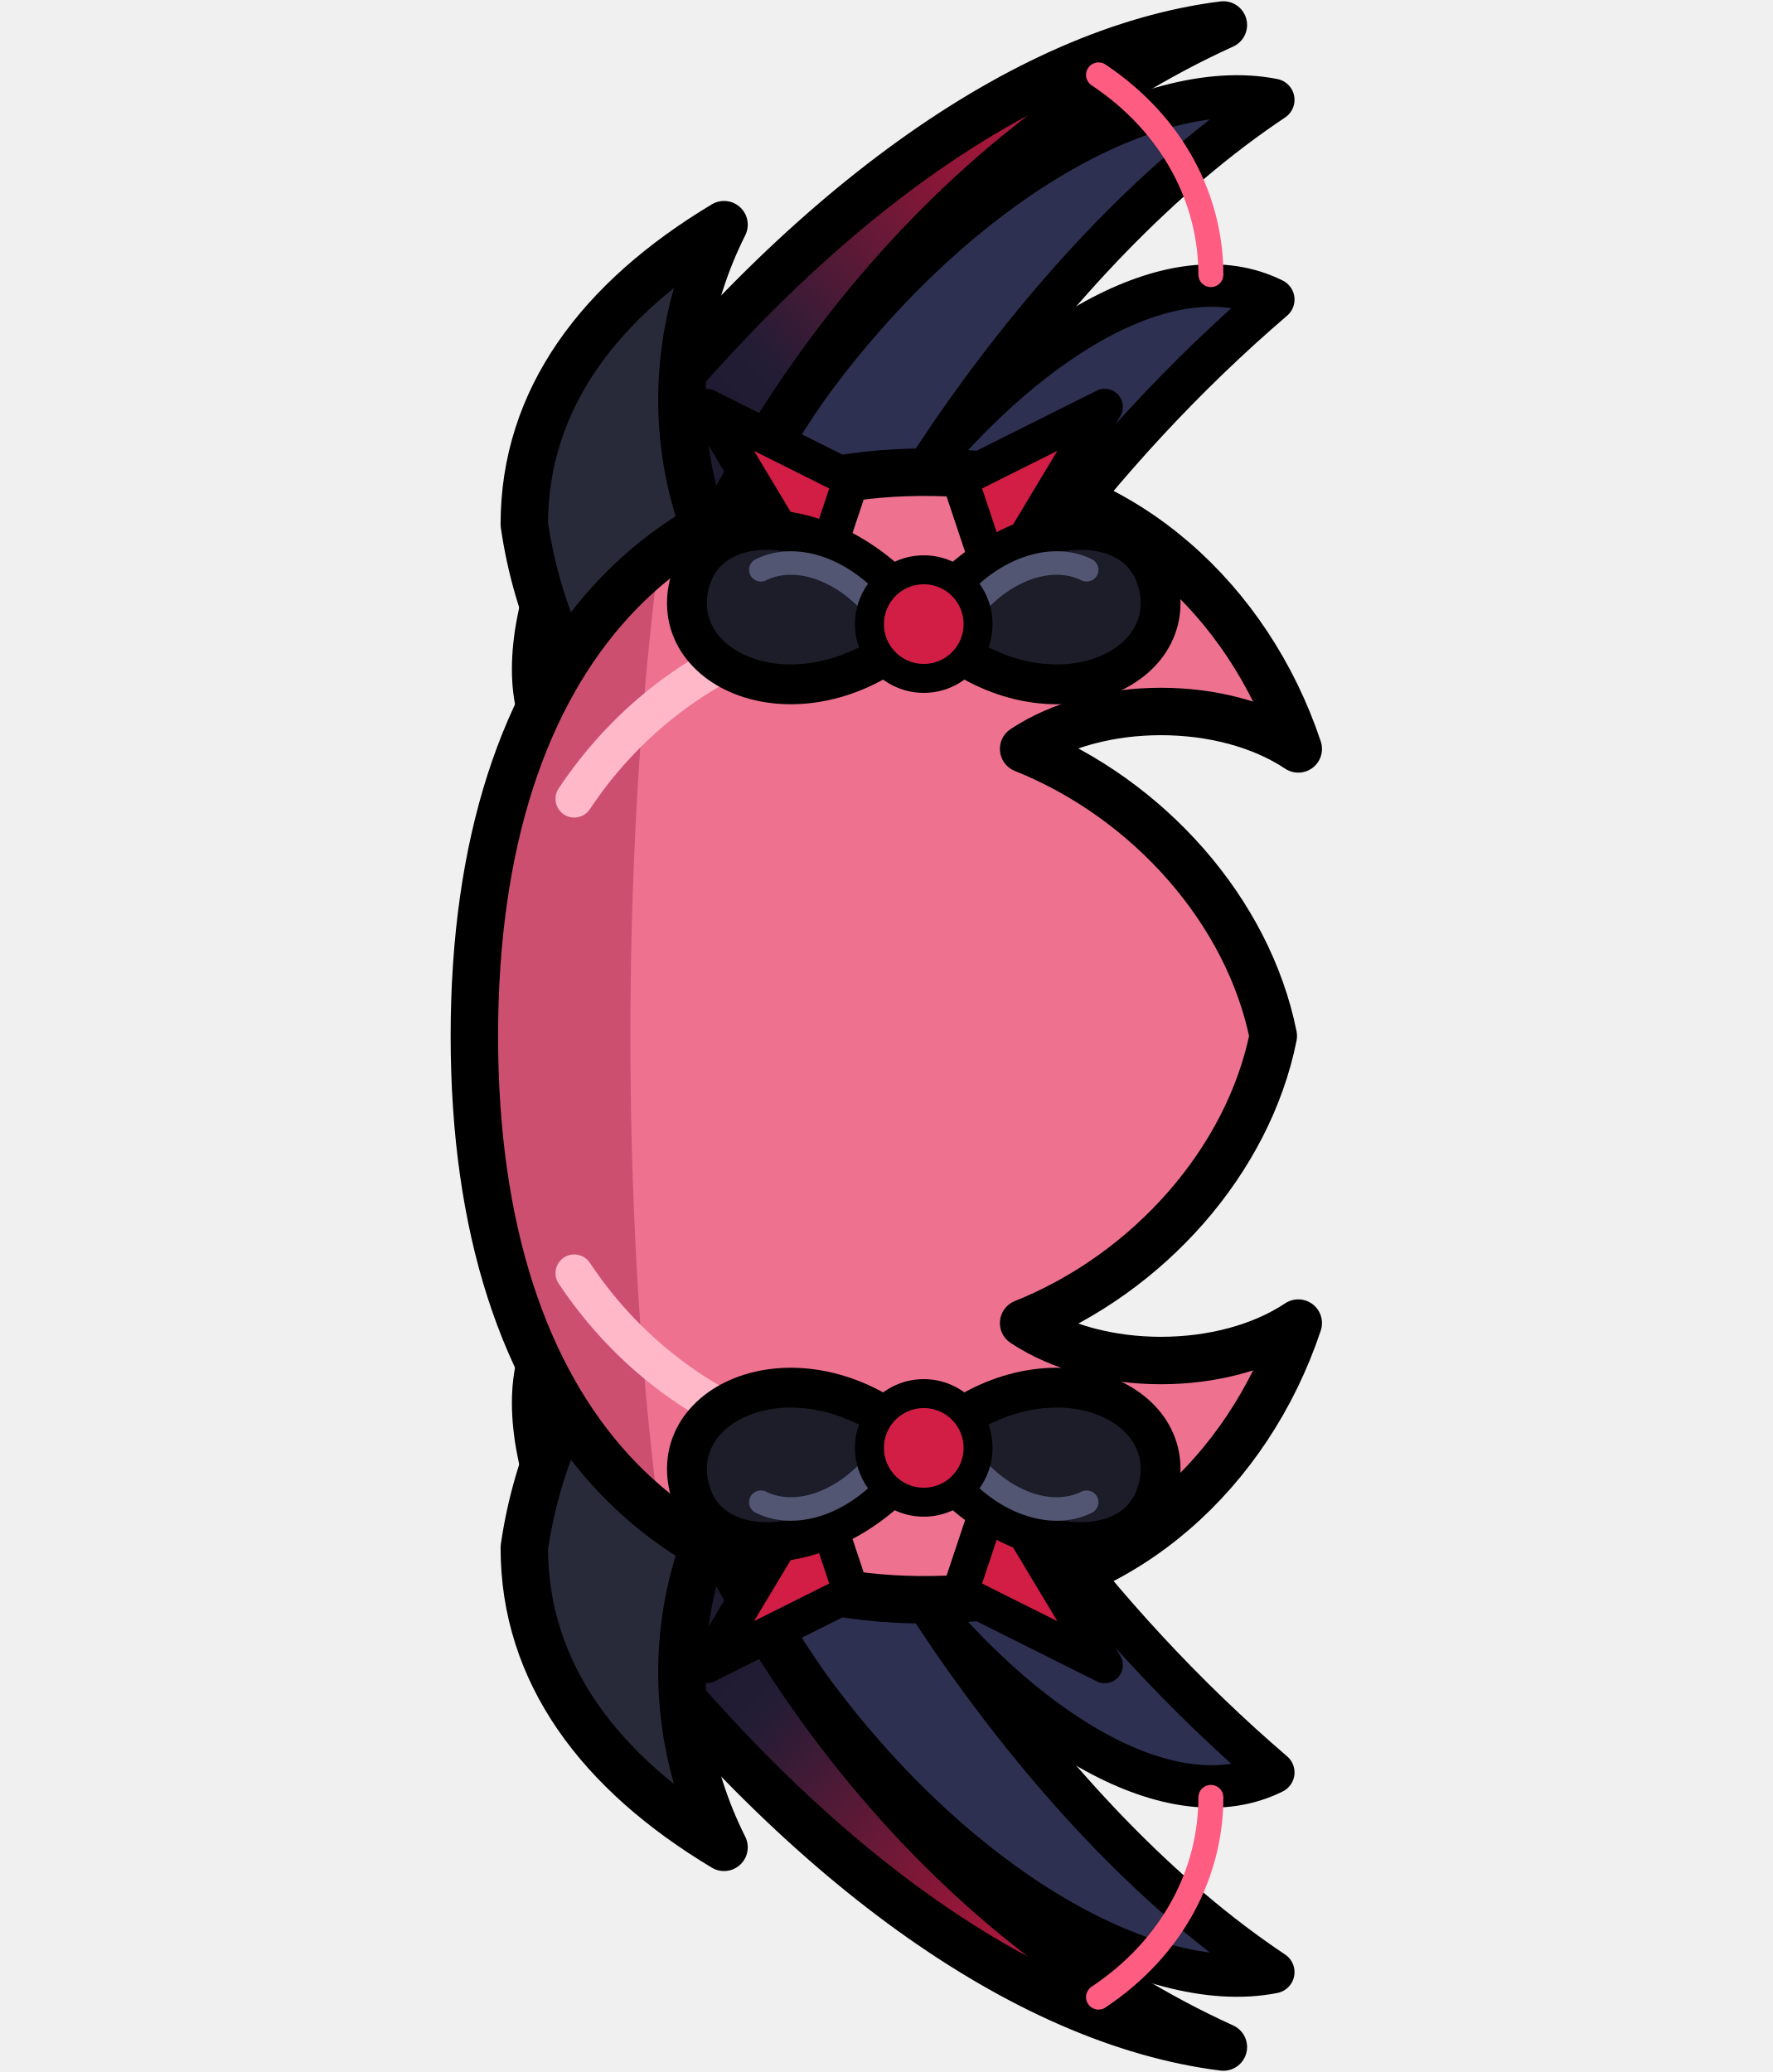
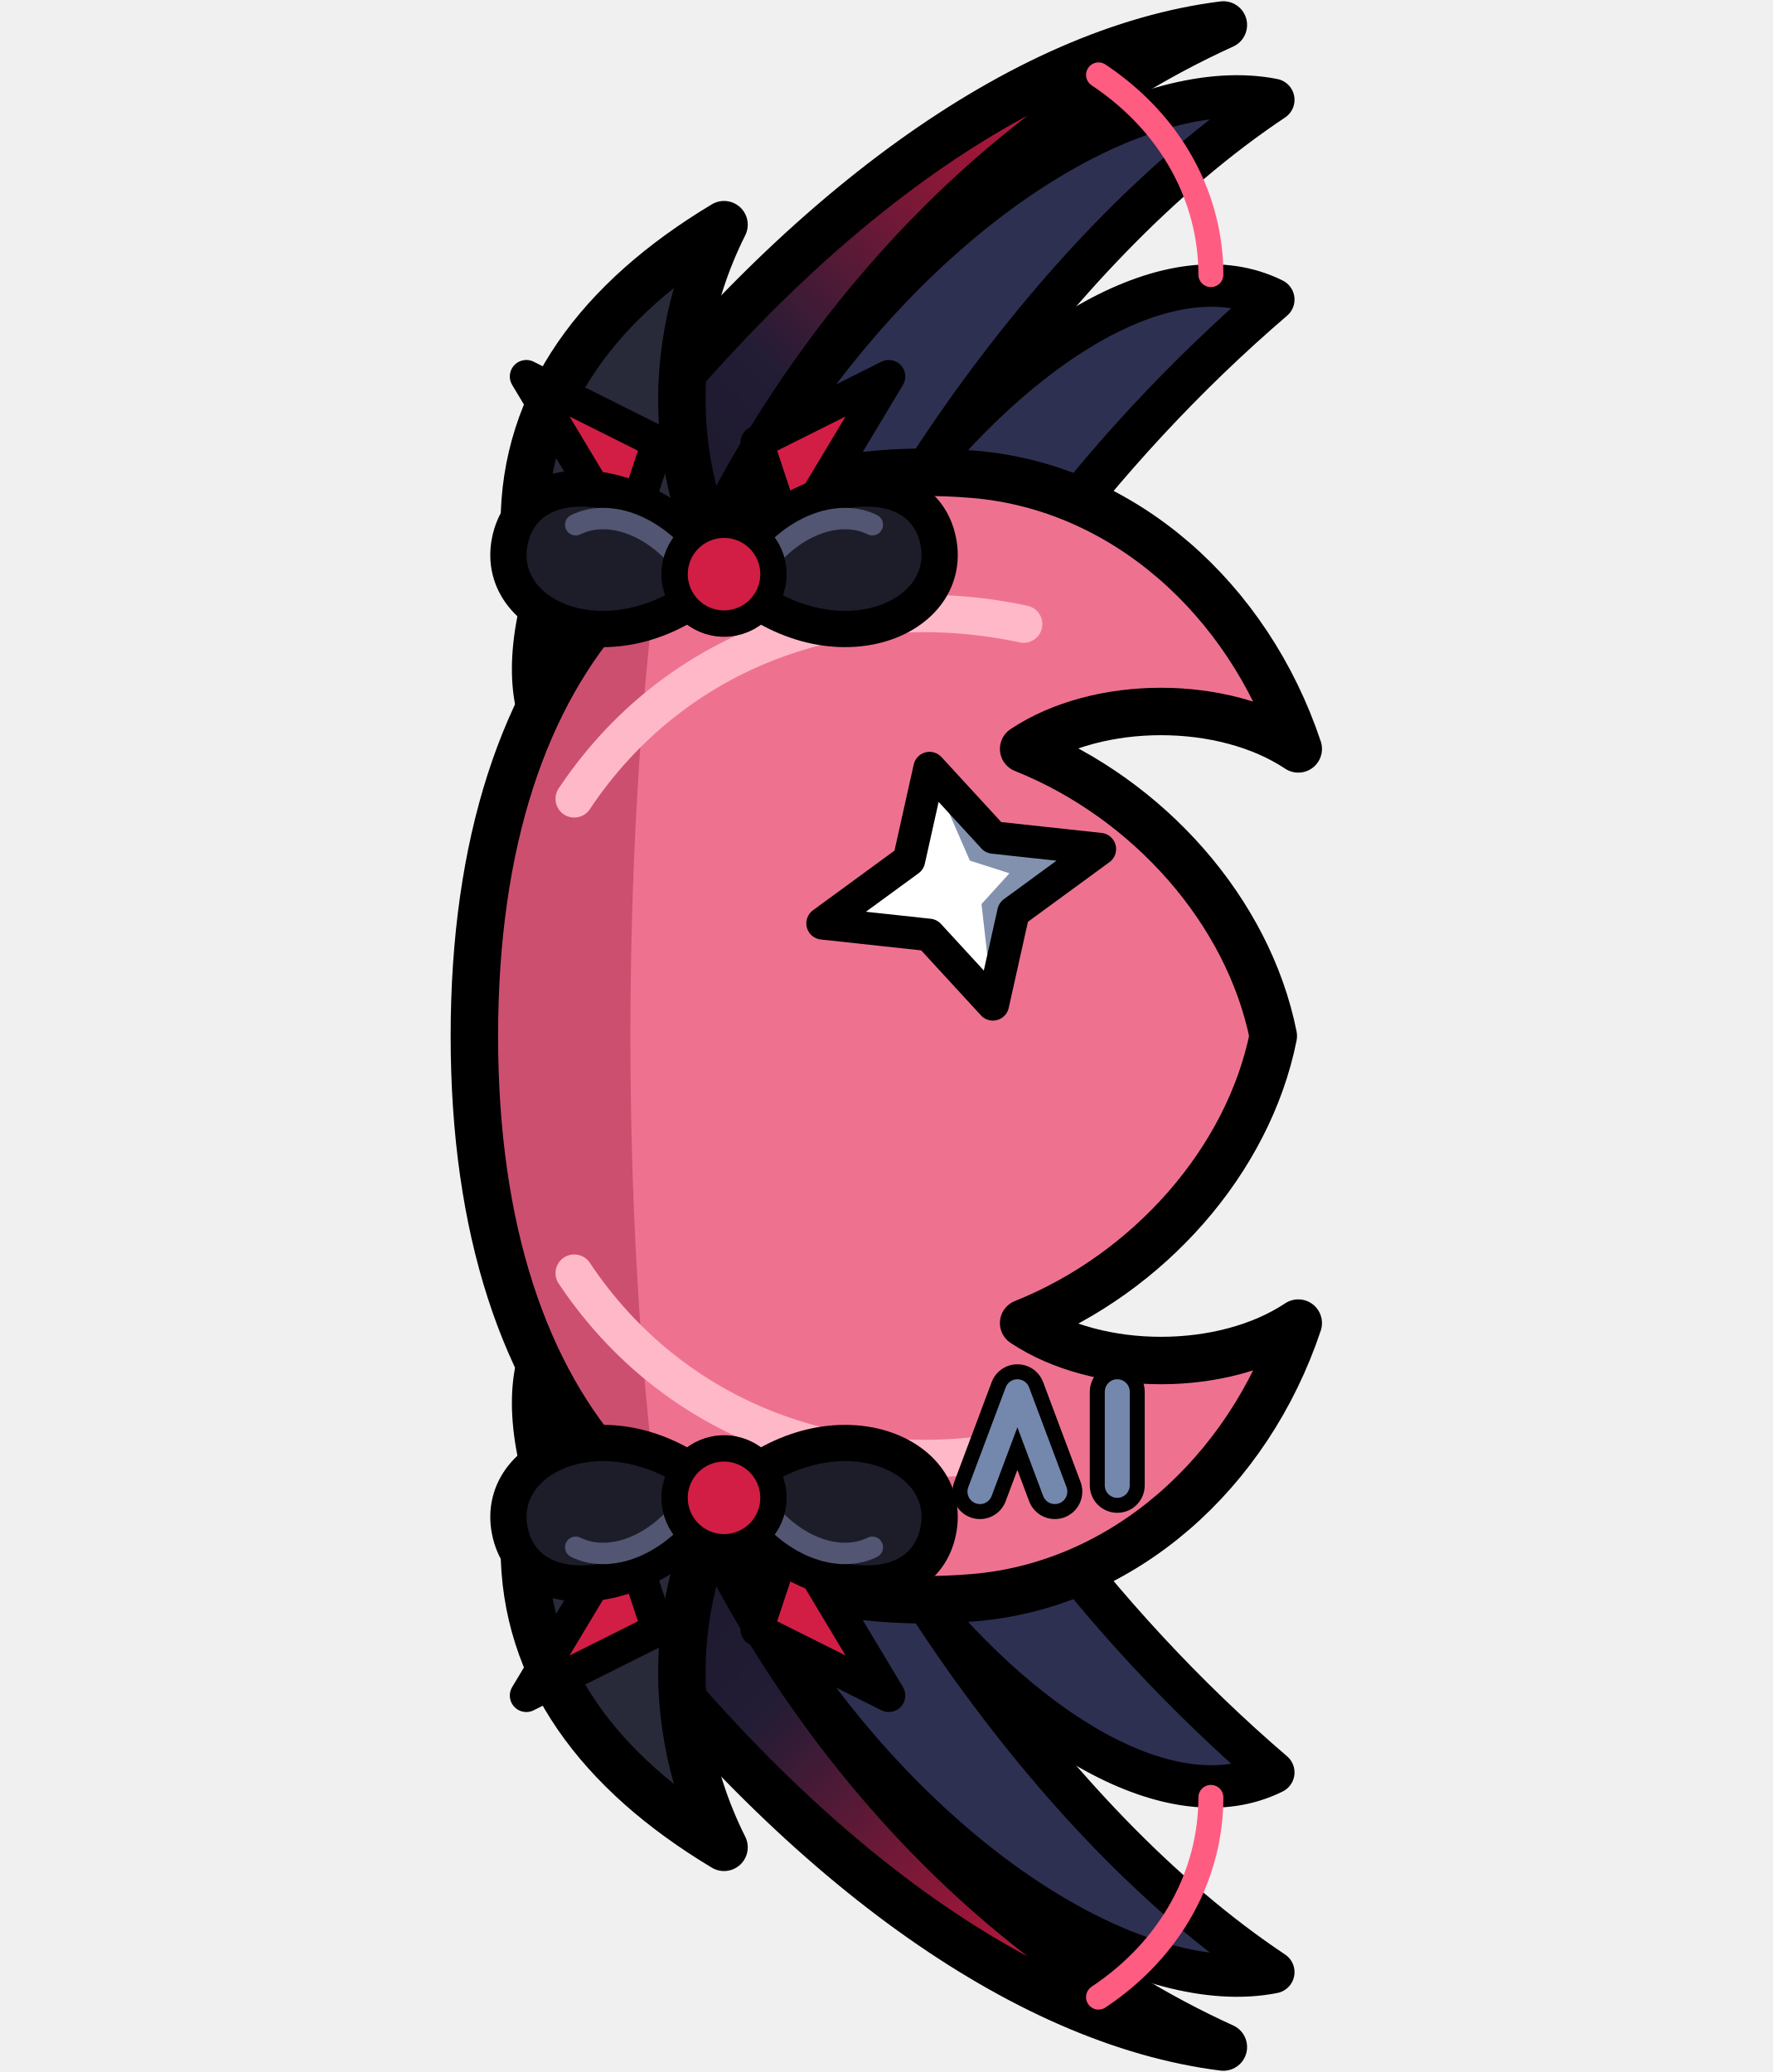
<svg xmlns="http://www.w3.org/2000/svg" width="142" height="166" viewBox="0 0 142 166" fill="none">
  <defs>
    <linearGradient id="wingBladeTopEcl" x1="52" y1="64" x2="108" y2="12" gradientUnits="userSpaceOnUse">
      <stop offset="0" stop-color="#14151F" />
      <stop offset="0.4" stop-color="#221C35" />
      <stop offset="0.72" stop-color="#9E1638" />
      <stop offset="1" stop-color="#FF3864" />
    </linearGradient>
    <linearGradient id="wingBladeBotEcl" x1="52" y1="102" x2="108" y2="154" gradientUnits="userSpaceOnUse">
      <stop offset="0" stop-color="#14151F" />
      <stop offset="0.4" stop-color="#221C35" />
      <stop offset="0.72" stop-color="#9E1638" />
      <stop offset="1" stop-color="#FF3864" />
    </linearGradient>
    <clipPath id="hairClipEcl">
      <path d="M38 83 C38 52, 54 36, 78 38 C90 39, 100 48, 104 60 C98 56, 88 56, 82 60 C92 64, 100 73, 102 83 C100 93, 92 102, 82 106 C88 110, 98 110, 104 106 C100 118, 90 127, 78 128 C54 130, 38 114, 38 83 Z" />
    </clipPath>
  </defs>
  <path d="M68 70 C76 52, 88 36, 102 24 C94 20, 82 27, 72 40 C64 50, 62 62, 68 70 Z" fill="#2E3052" stroke="black" stroke-width="3.4" stroke-linejoin="round" />
  <path d="M60 66 C68 44, 84 20, 102 8 C92 6, 76 15, 64 32 C54 44, 54 58, 60 66 Z" fill="#2E3052" stroke="black" stroke-width="3.4" stroke-linejoin="round" />
  <path d="M50 62 C58 34, 76 12, 98 2 C82 4, 64 17, 48 38 C40 52, 42 62, 50 62 Z" fill="url(#wingBladeTopEcl)" stroke="black" stroke-width="3.8" stroke-linejoin="round" />
  <path d="M88 6 C94 10, 97 16, 97 22" stroke="#FF5C82" stroke-width="2" stroke-linecap="round" />
  <path d="M66 74 C54 68, 44 56, 42 42 C42 32, 48 24, 58 18 C52 30, 54 44, 64 54 C68 58, 72 62, 76 66 Z" fill="#282A3A" stroke="black" stroke-width="3.8" stroke-linejoin="round" />
  <path d="M68 96 C76 114, 88 130, 102 142 C94 146, 82 139, 72 126 C64 116, 62 104, 68 96 Z" fill="#2E3052" stroke="black" stroke-width="3.4" stroke-linejoin="round" />
  <path d="M60 100 C68 122, 84 146, 102 158 C92 160, 76 151, 64 134 C54 122, 54 108, 60 100 Z" fill="#2E3052" stroke="black" stroke-width="3.4" stroke-linejoin="round" />
  <path d="M50 104 C58 132, 76 154, 98 164 C82 162, 64 149, 48 128 C40 114, 42 104, 50 104 Z" fill="url(#wingBladeBotEcl)" stroke="black" stroke-width="3.8" stroke-linejoin="round" />
  <path d="M88 160 C94 156, 97 150, 97 144" stroke="#FF5C82" stroke-width="2" stroke-linecap="round" />
  <path d="M66 92 C54 98, 44 110, 42 124 C42 134, 48 142, 58 148 C52 136, 54 122, 64 112 C68 108, 72 104, 76 100 Z" fill="#282A3A" stroke="black" stroke-width="3.8" stroke-linejoin="round" />
  <path d="M38 83 C38 52, 54 36, 78 38 C90 39, 100 48, 104 60 C98 56, 88 56, 82 60 C92 64, 100 73, 102 83 C100 93, 92 102, 82 106 C88 110, 98 110, 104 106 C100 118, 90 127, 78 128 C54 130, 38 114, 38 83 Z" fill="#EE7290" />
  <path d="M20 20 H58 C48 50 48 116 58 146 H20 Z" fill="#CC4F70" clip-path="url(#hairClipEcl)" />
  <path d="M46 64 C54 52, 68 47, 82 50" stroke="#FFB8C8" stroke-width="3" stroke-linecap="round" />
  <path d="M46 102 C54 114, 68 119, 82 116" stroke="#FFB8C8" stroke-width="3" stroke-linecap="round" />
  <path d="M38 83 C38 52, 54 36, 78 38 C90 39, 100 48, 104 60 C98 56, 88 56, 82 60 C92 64, 100 73, 102 83 C100 93, 92 102, 82 106 C88 110, 98 110, 104 106 C100 118, 90 127, 78 128 C54 130, 38 114, 38 83 Z" stroke="black" stroke-width="3.8" stroke-linejoin="round" />
-   <g transform="translate(74, 50) scale(1.45)">
+   <g transform="translate(77, 71) rotate(-15)">
+     <path d="M -11.5 0 L -3.5 -3.1 L 0 -9.8 L 3.5 -3.1 L 11.5 0 L 3.5 3.1 L 0 9.8 L -3.5 3.1 Z" fill="#FFFFFF" />
+     <path d="M 0 -9.8 L 3.5 -3.1 L 11.5 0 L 3.5 3.1 L 0 9.8 L 1.2 1.8 L 4.0 0 L 1.2 -1.8 Z" fill="#8292AE" />
+     <path d="M -11.5 0 L -3.5 -3.1 L 0 -9.8 L 3.5 -3.1 L 11.5 0 L 3.5 3.1 L 0 9.8 L -3.5 3.1 Z" stroke="black" stroke-width="2.6" stroke-linejoin="round" />
+   </g>
+   <path d="M 78.5 119.5 L 81.5 111.5 L 84.5 119.5" stroke="black" stroke-width="4.4" stroke-linecap="round" stroke-linejoin="round" />
+   <path d="M 78.5 119.5 L 81.5 111.5 L 84.5 119.5" stroke="#7488AD" stroke-width="2.0" stroke-linecap="round" stroke-linejoin="round" />
+   <path d="M 89.5 119.0 L 89.5 111.5" stroke="black" stroke-width="4.4" stroke-linecap="round" />
+   <path d="M 89.5 119.0 L 89.5 111.5" stroke="#7488AD" stroke-width="2.0" stroke-linecap="round" />
+   <g transform="translate(58, 46) scale(1.32)">
    <path d="M-6 -2 L-12 -12 L-4 -8 Z" fill="#D21E45" stroke="black" stroke-width="2" stroke-linejoin="round" />
    <path d="M4 -2 L10 -12 L2 -8 Z" fill="#D21E45" stroke="black" stroke-width="2" stroke-linejoin="round" />
    <path d="M0 0 C-4 -6, -12 -7, -13 -2 C-14 3, -6 6, 0 0 Z" fill="#1C1D29" stroke="black" stroke-width="2.2" stroke-linejoin="round" />
    <path d="M0 0 C4 -6, 12 -7, 13 -2 C14 3, 6 6, 0 0 Z" fill="#1C1D29" stroke="black" stroke-width="2.2" stroke-linejoin="round" />
    <path d="M-9 -3 C-7 -4, -4 -3, -2 0" stroke="#525672" stroke-width="1.3" stroke-linecap="round" />
    <path d="M9 -3 C7 -4, 4 -3, 2 0" stroke="#525672" stroke-width="1.3" stroke-linecap="round" />
    <circle cx="0" cy="0" r="3" fill="#D21E45" stroke="black" stroke-width="1.6" />
  </g>
-   <g transform="translate(74, 116) scale(1.45)">
+   <g transform="translate(58, 120) scale(1.32)">
    <path d="M-6 2 L-12 12 L-4 8 Z" fill="#D21E45" stroke="black" stroke-width="2" stroke-linejoin="round" />
    <path d="M4 2 L10 12 L2 8 Z" fill="#D21E45" stroke="black" stroke-width="2" stroke-linejoin="round" />
    <path d="M0 0 C-4 6, -12 7, -13 2 C-14 -3, -6 -6, 0 0 Z" fill="#1C1D29" stroke="black" stroke-width="2.2" stroke-linejoin="round" />
    <path d="M0 0 C4 6, 12 7, 13 2 C14 -3, 6 -6, 0 0 Z" fill="#1C1D29" stroke="black" stroke-width="2.2" stroke-linejoin="round" />
    <path d="M-9 3 C-7 4, -4 3, -2 0" stroke="#525672" stroke-width="1.3" stroke-linecap="round" />
    <path d="M9 3 C7 4, 4 3, 2 0" stroke="#525672" stroke-width="1.3" stroke-linecap="round" />
    <circle cx="0" cy="0" r="3" fill="#D21E45" stroke="black" stroke-width="1.6" />
  </g>
</svg>
